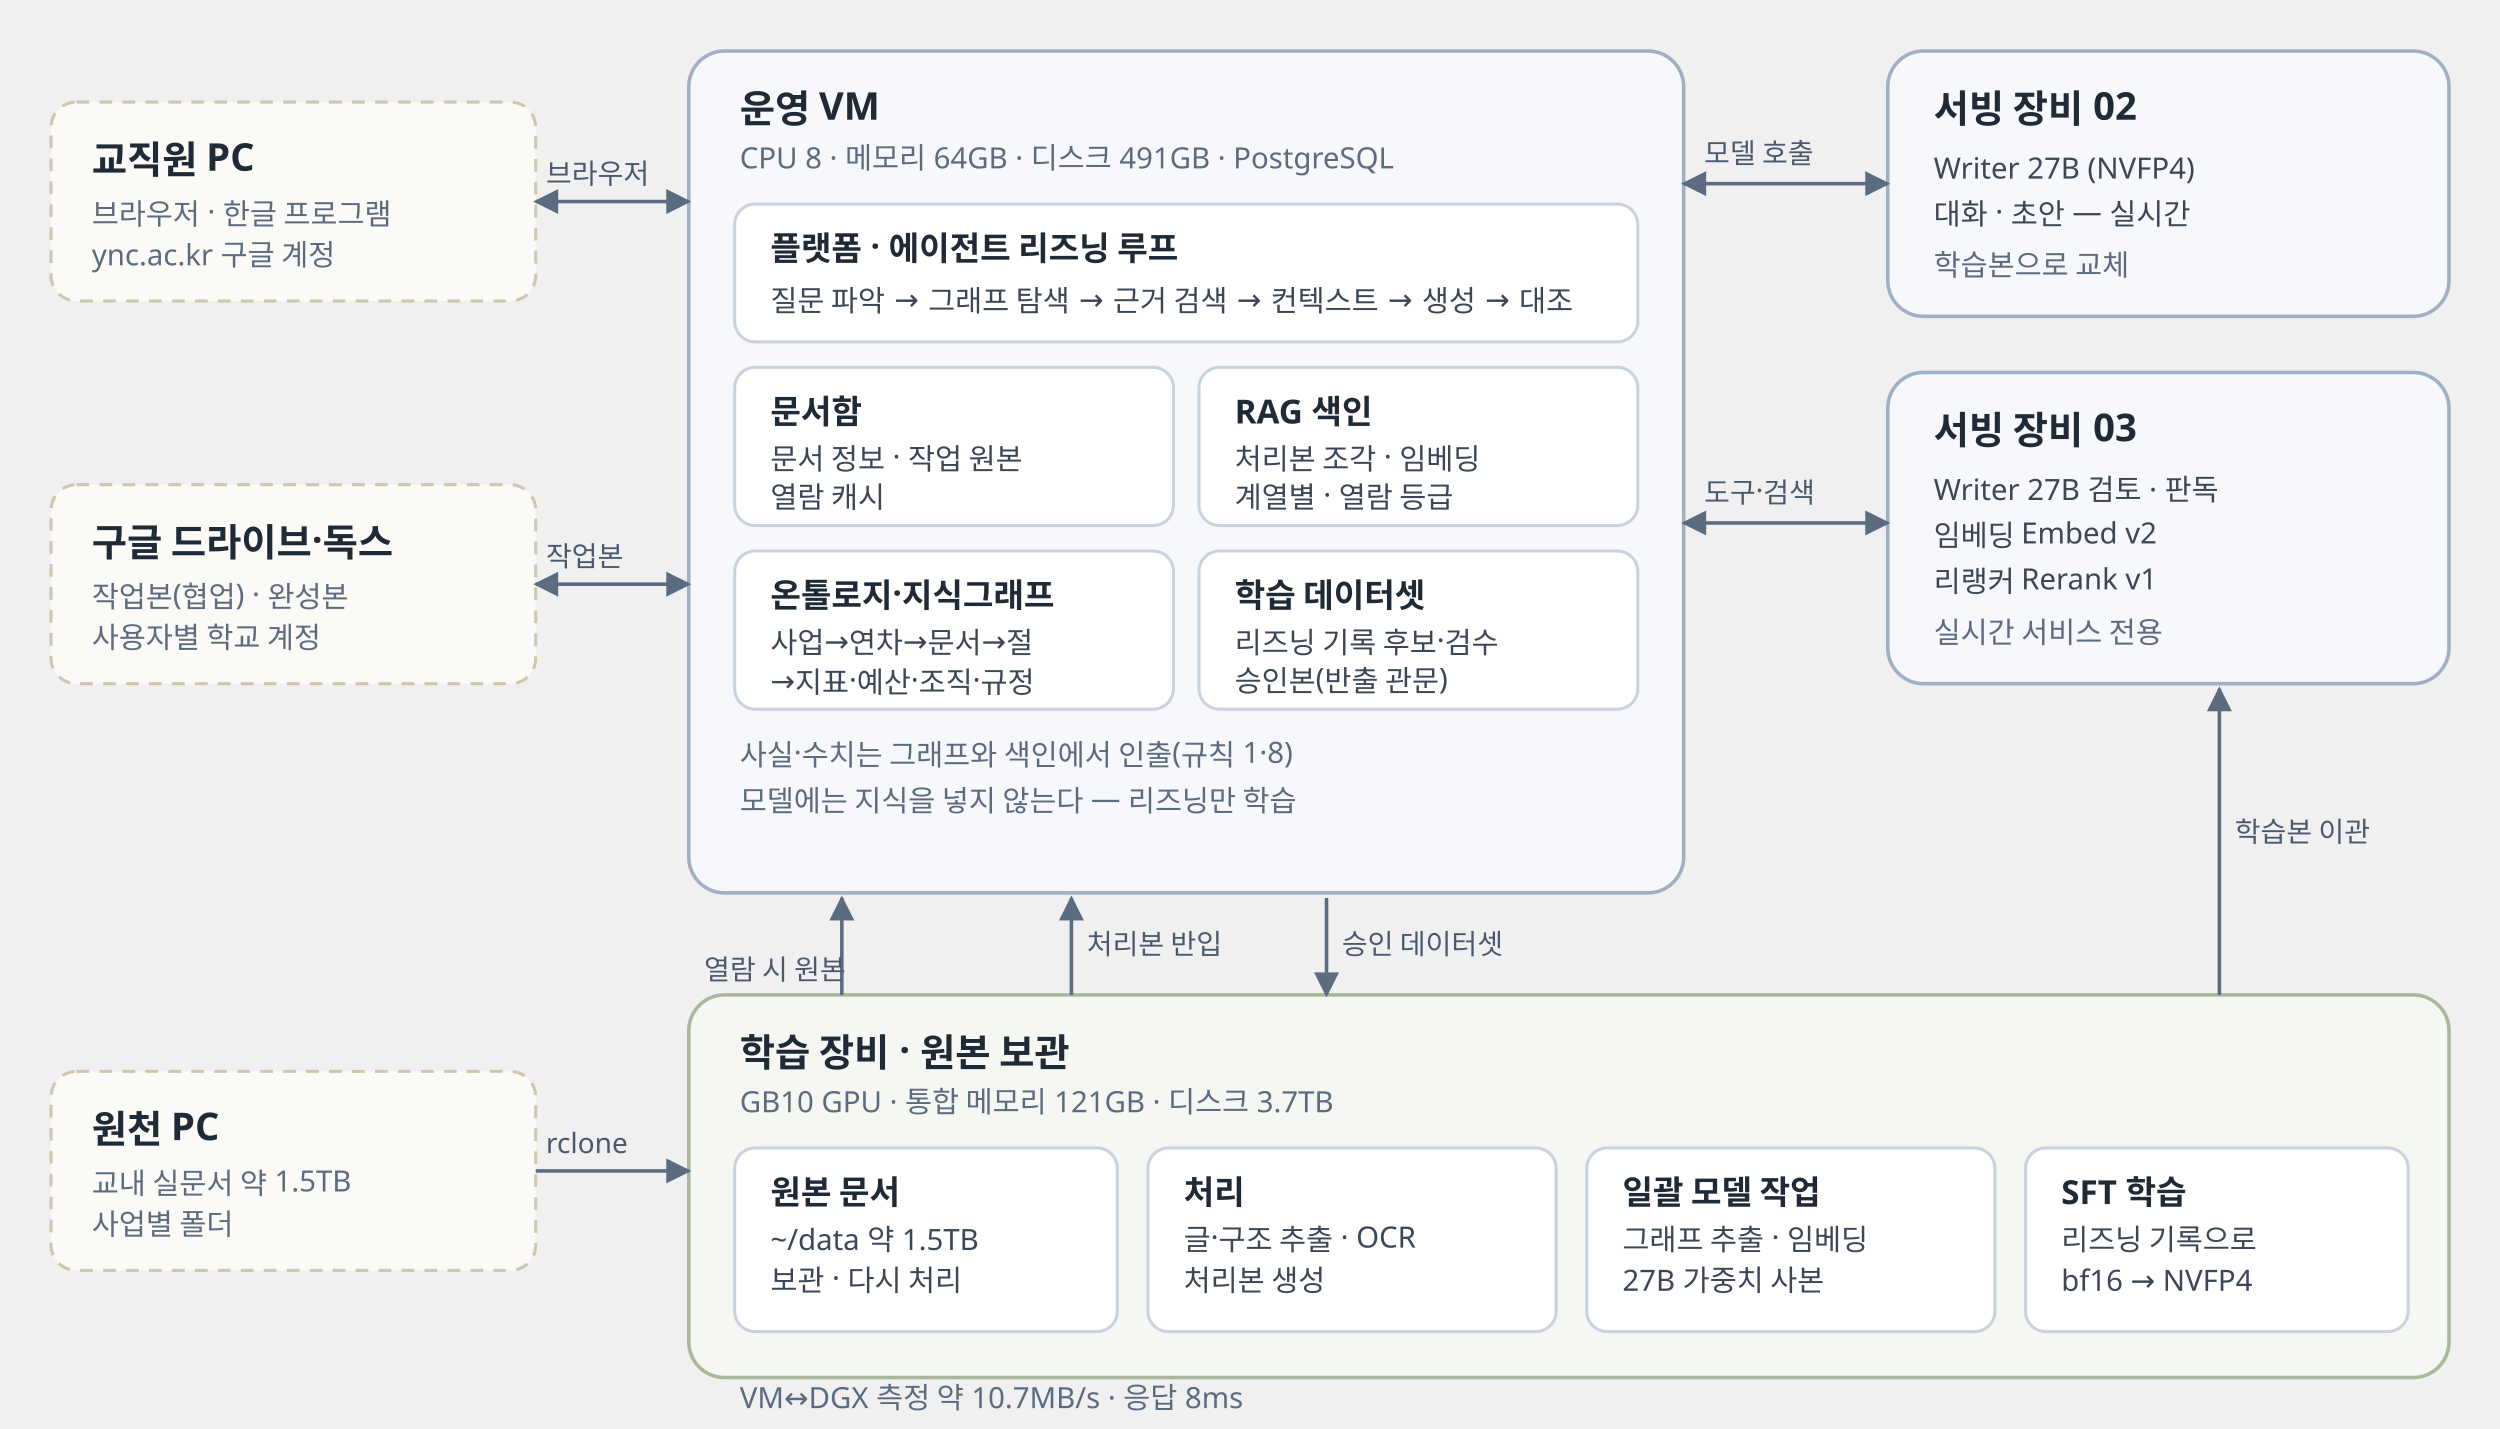
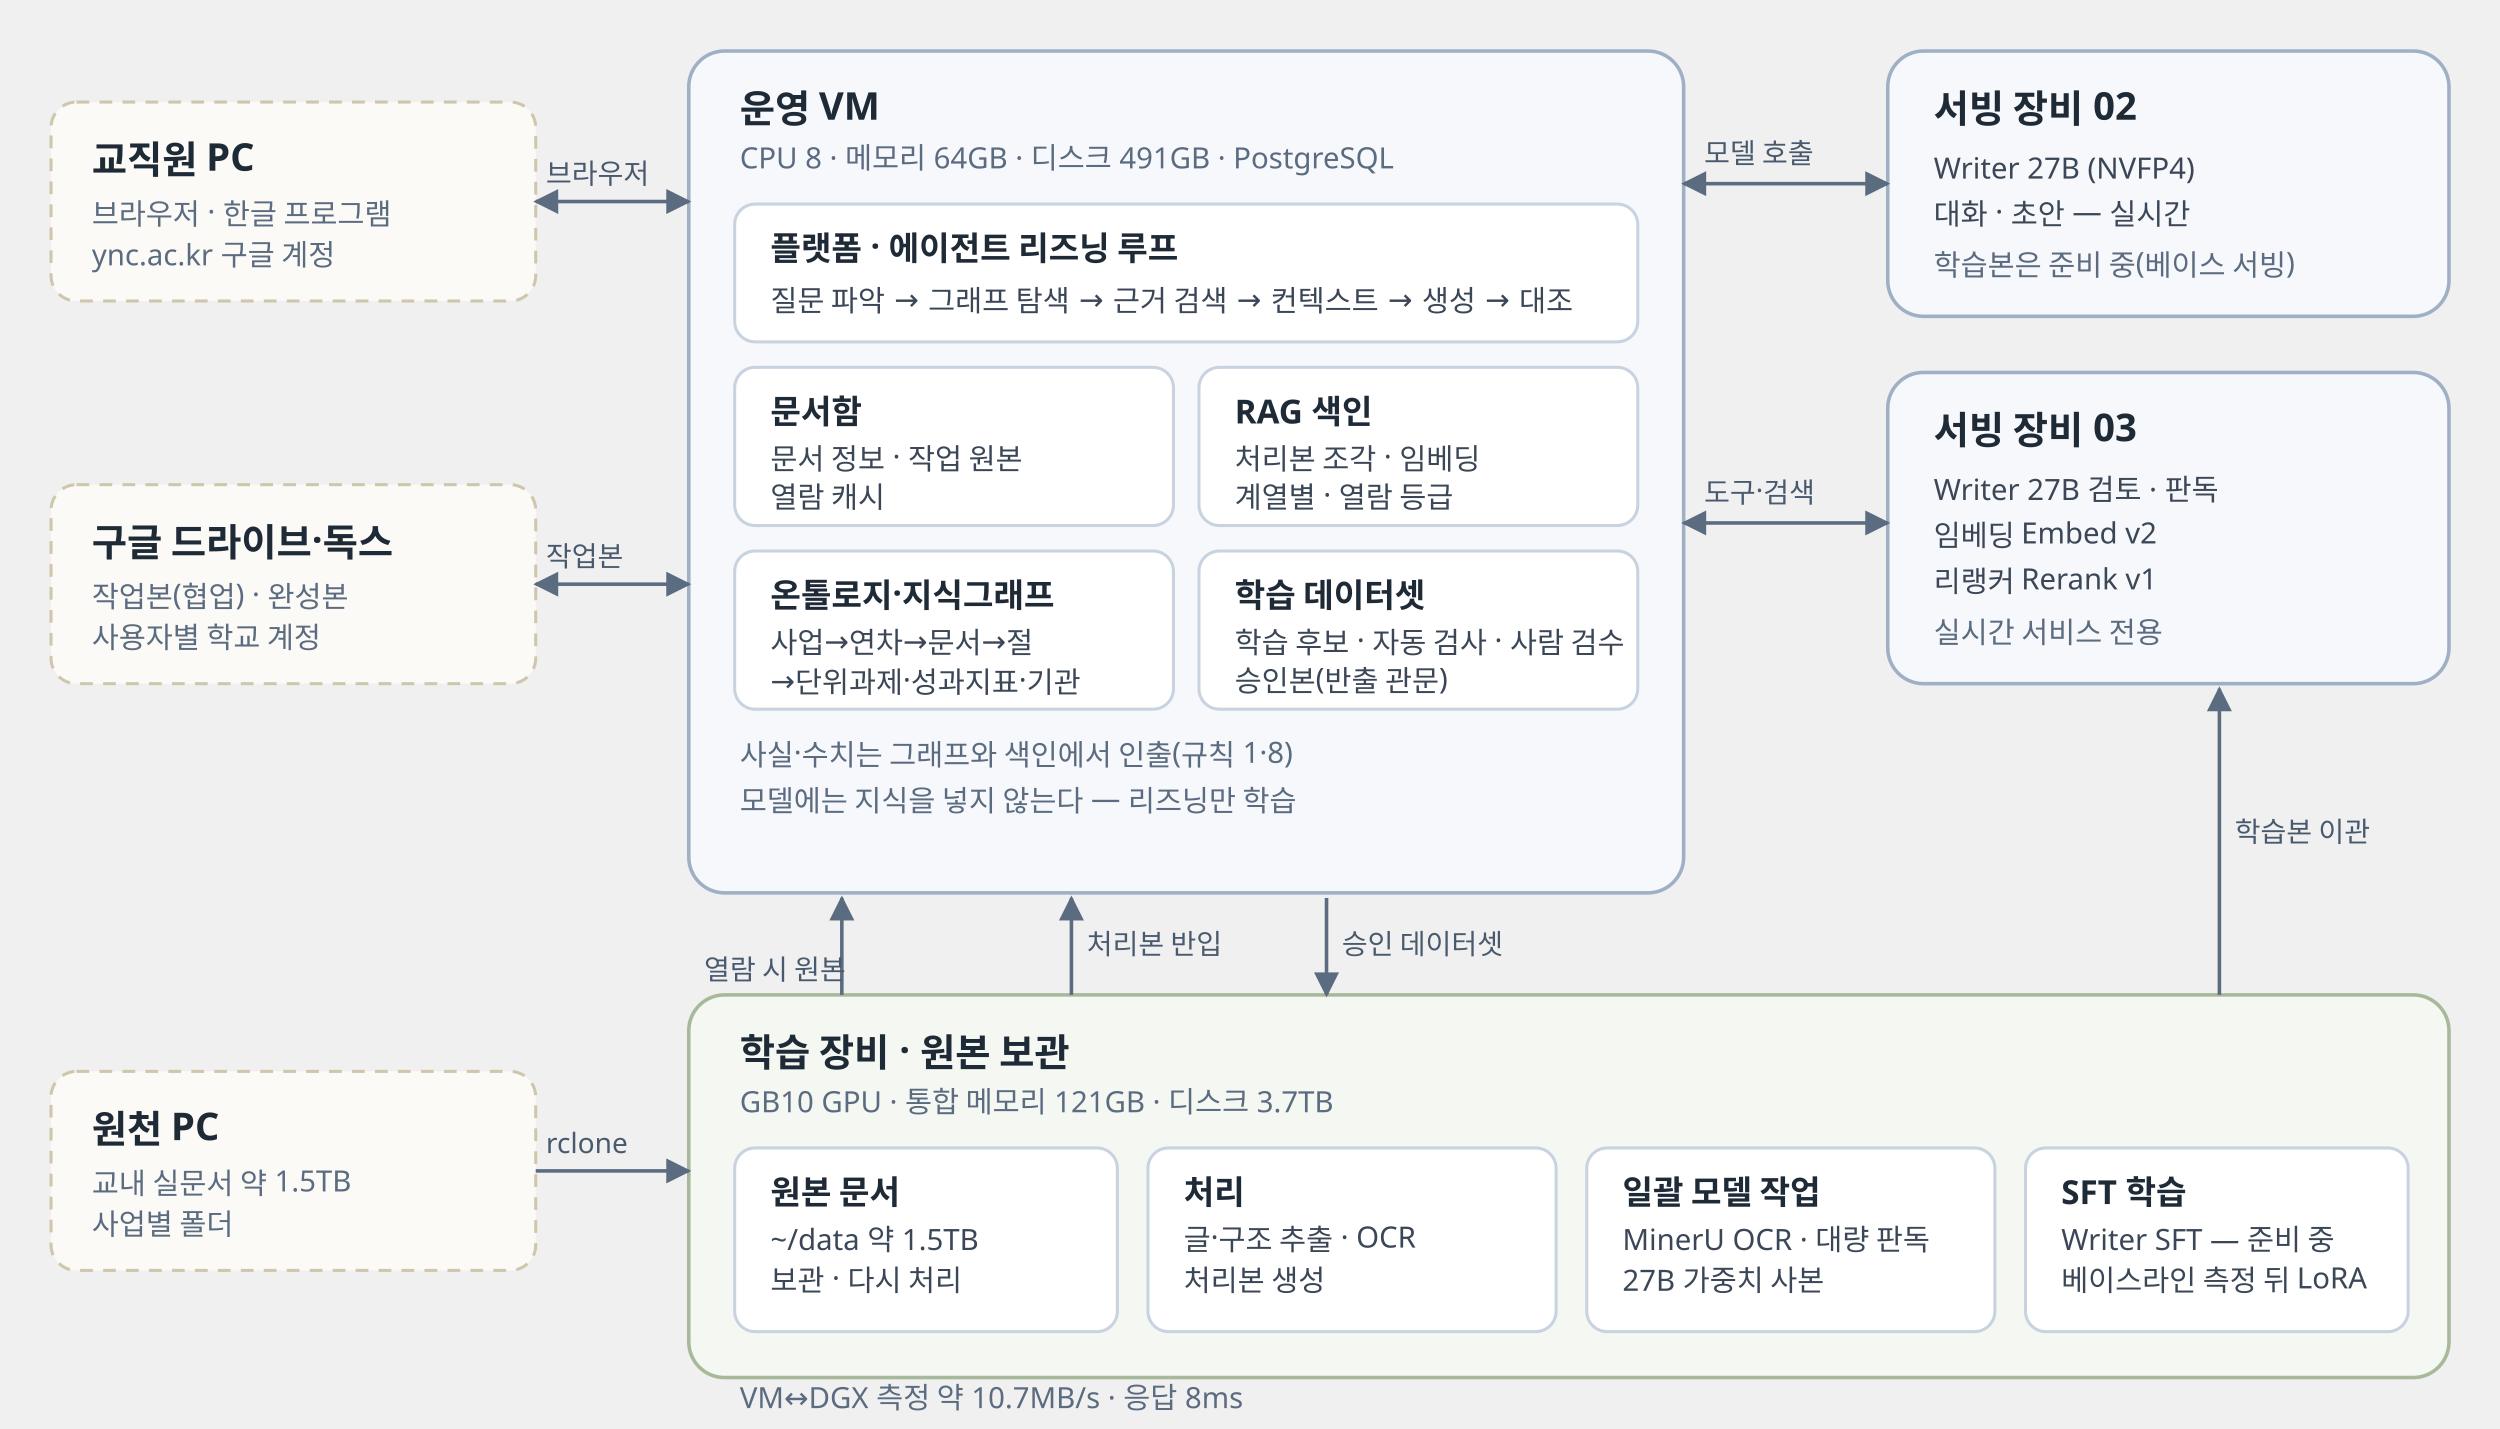
<svg xmlns="http://www.w3.org/2000/svg" viewBox="0 0 980 560" width="980" height="560" font-family="Pretendard, 'Apple SD Gothic Neo', 'Noto Sans KR', sans-serif" role="img" aria-labelledby="t d">
  <defs>
    <marker id="a" viewBox="0 0 10 10" refX="9" refY="5" markerWidth="7" markerHeight="7" orient="auto-start-reverse">
      <path d="M0 0 L10 5 L0 10 z" fill="#5b6b80" />
    </marker>
    <style>
      .box { fill:#ffffff; stroke:#c9d3df; stroke-width:1.2; }
      .host { fill:#f6f8fb; stroke:#9fb0c5; stroke-width:1.4; }
      .dgx { fill:#f4f7f2; stroke:#a7b99a; stroke-width:1.4; }
      .ext { fill:#fbfaf6; stroke:#cfc6ad; stroke-width:1.2; stroke-dasharray:5 4; }
      .h { font-size:15px; font-weight:700; fill:#1f2a37; }
      .s { font-size:11.5px; fill:#5b6b80; }
      .b { font-size:13px; font-weight:600; fill:#1f2a37; }
      .t { font-size:11.5px; fill:#3b4757; }
      .e { font-size:11px; fill:#4a5a6e; }
      .ln { stroke:#5b6b80; stroke-width:1.4; fill:none; marker-end:url(#a); }
      .ln2 { stroke:#5b6b80; stroke-width:1.4; fill:none; marker-end:url(#a); marker-start:url(#a); }
    </style>
  </defs>
  <rect class="ext" x="20" y="40" width="190" height="78" rx="10" />
  <text class="h" x="36" y="68">교직원 PC</text>
  <text class="s" x="36" y="88">브라우저 · 한글 프로그램</text>
  <text class="s" x="36" y="104">ync.ac.kr 구글 계정</text>
  <rect class="ext" x="20" y="190" width="190" height="78" rx="10" />
  <text class="h" x="36" y="218">구글 드라이브·독스</text>
  <text class="s" x="36" y="238">작업본(협업) · 완성본</text>
  <text class="s" x="36" y="254">사용자별 학교 계정</text>
  <rect class="ext" x="20" y="420" width="190" height="78" rx="10" />
  <text class="h" x="36" y="448">원천 PC</text>
  <text class="s" x="36" y="468">교내 실문서 약 1.5TB</text>
  <text class="s" x="36" y="484">사업별 폴더</text>
  <rect class="host" x="270" y="20" width="390" height="330" rx="14" />
  <text class="h" x="290" y="48">운영 VM</text>
  <text class="s" x="290" y="66">CPU 8 · 메모리 64GB · 디스크 491GB · PostgreSQL</text>
  <rect class="box" x="288" y="80" width="354" height="54" rx="8" />
  <text class="b" x="302" y="102">플랫폼 · 에이전트 리즈닝 루프</text>
  <text class="t" x="302" y="122">질문 파악 → 그래프 탐색 → 근거 검색 → 컨텍스트 → 생성 → 대조</text>
  <rect class="box" x="288" y="144" width="172" height="62" rx="8" />
  <text class="b" x="302" y="166">문서함</text>
  <text class="t" x="302" y="184">문서 정보 · 작업 원본</text>
  <text class="t" x="302" y="199">열람 캐시</text>
  <rect class="box" x="470" y="144" width="172" height="62" rx="8" />
  <text class="b" x="484" y="166">RAG 색인</text>
  <text class="t" x="484" y="184">처리본 조각 · 임베딩</text>
  <text class="t" x="484" y="199">계열별 · 열람 등급</text>
  <rect class="box" x="288" y="216" width="172" height="62" rx="8" />
  <text class="b" x="302" y="238">온톨로지·지식그래프</text>
  <text class="t" x="302" y="256">사업→연차→문서→절</text>
-   <text class="t" x="302" y="271">→지표·예산·조직·규정</text>
+   <text class="t" x="302" y="271">→단위과제·성과지표·기관</text>
  <rect class="box" x="470" y="216" width="172" height="62" rx="8" />
  <text class="b" x="484" y="238">학습 데이터셋</text>
-   <text class="t" x="484" y="256">리즈닝 기록 후보·검수</text>
+   <text class="t" x="484" y="256">학습 후보 · 자동 검사 · 사람 검수</text>
  <text class="t" x="484" y="271">승인본(반출 관문)</text>
  <text class="s" x="290" y="300">사실·수치는 그래프와 색인에서 인출(규칙 1·8)</text>
  <text class="s" x="290" y="318">모델에는 지식을 넣지 않는다 — 리즈닝만 학습</text>
  <rect class="host" x="740" y="20" width="220" height="104" rx="14" />
  <text class="h" x="758" y="48">서빙 장비 02</text>
  <text class="t" x="758" y="70">Writer 27B (NVFP4)</text>
  <text class="t" x="758" y="88">대화 · 초안 — 실시간</text>
-   <text class="s" x="758" y="108">학습본으로 교체</text>
+   <text class="s" x="758" y="108">학습본은 준비 중(베이스 서빙)</text>
  <rect class="host" x="740" y="146" width="220" height="122" rx="14" />
  <text class="h" x="758" y="174">서빙 장비 03</text>
  <text class="t" x="758" y="196">Writer 27B 검토 · 판독</text>
  <text class="t" x="758" y="214">임베딩 Embed v2</text>
  <text class="t" x="758" y="232">리랭커 Rerank v1</text>
  <text class="s" x="758" y="252">실시간 서비스 전용</text>
  <rect class="dgx" x="270" y="390" width="690" height="150" rx="14" />
  <text class="h" x="290" y="418">학습 장비 · 원본 보관</text>
  <text class="s" x="290" y="436">GB10 GPU · 통합 메모리 121GB · 디스크 3.7TB</text>
  <rect class="box" x="288" y="450" width="150" height="72" rx="8" />
  <text class="b" x="302" y="472">원본 문서</text>
  <text class="t" x="302" y="490">~/data 약 1.5TB</text>
  <text class="t" x="302" y="506">보관 · 다시 처리</text>
  <rect class="box" x="450" y="450" width="160" height="72" rx="8" />
  <text class="b" x="464" y="472">처리</text>
  <text class="t" x="464" y="490">글·구조 추출 · OCR</text>
  <text class="t" x="464" y="506">처리본 생성</text>
  <rect class="box" x="622" y="450" width="160" height="72" rx="8" />
  <text class="b" x="636" y="472">일괄 모델 작업</text>
-   <text class="t" x="636" y="490">그래프 추출 · 임베딩</text>
+   <text class="t" x="636" y="490">MinerU OCR · 대량 판독</text>
  <text class="t" x="636" y="506">27B 가중치 사본</text>
  <rect class="box" x="794" y="450" width="150" height="72" rx="8" />
  <text class="b" x="808" y="472">SFT 학습</text>
-   <text class="t" x="808" y="490">리즈닝 기록으로</text>
-   <text class="t" x="808" y="506">bf16 → NVFP4</text>
+   <text class="t" x="808" y="490">Writer SFT — 준비 중</text>
+   <text class="t" x="808" y="506">베이스라인 측정 뒤 LoRA</text>
  <path class="ln2" d="M210 79 L270 79" />
  <text class="e" x="214" y="72">브라우저</text>
  <path class="ln2" d="M210 229 L270 229" />
  <text class="e" x="214" y="222">작업본</text>
  <path class="ln" d="M210 459 L270 459" />
  <text class="e" x="214" y="452">rclone</text>
  <path class="ln2" d="M660 72 L740 72" />
  <text class="e" x="668" y="64">모델 호출</text>
  <path class="ln2" d="M660 205 L740 205" />
  <text class="e" x="668" y="197">도구·검색</text>
  <path class="ln" d="M420 390 L420 352" />
  <text class="e" x="426" y="374">처리본 반입</text>
  <path class="ln" d="M520 352 L520 390" />
  <text class="e" x="526" y="374">승인 데이터셋</text>
  <path class="ln" d="M330 390 L330 352" />
  <text class="e" x="276" y="384">열람 시 원본</text>
  <path class="ln" d="M870 390 L870 270" />
  <text class="e" x="876" y="330">학습본 이관</text>
  <text class="s" x="290" y="552">VM↔DGX 측정 약 10.7MB/s · 응답 8ms</text>
</svg>
